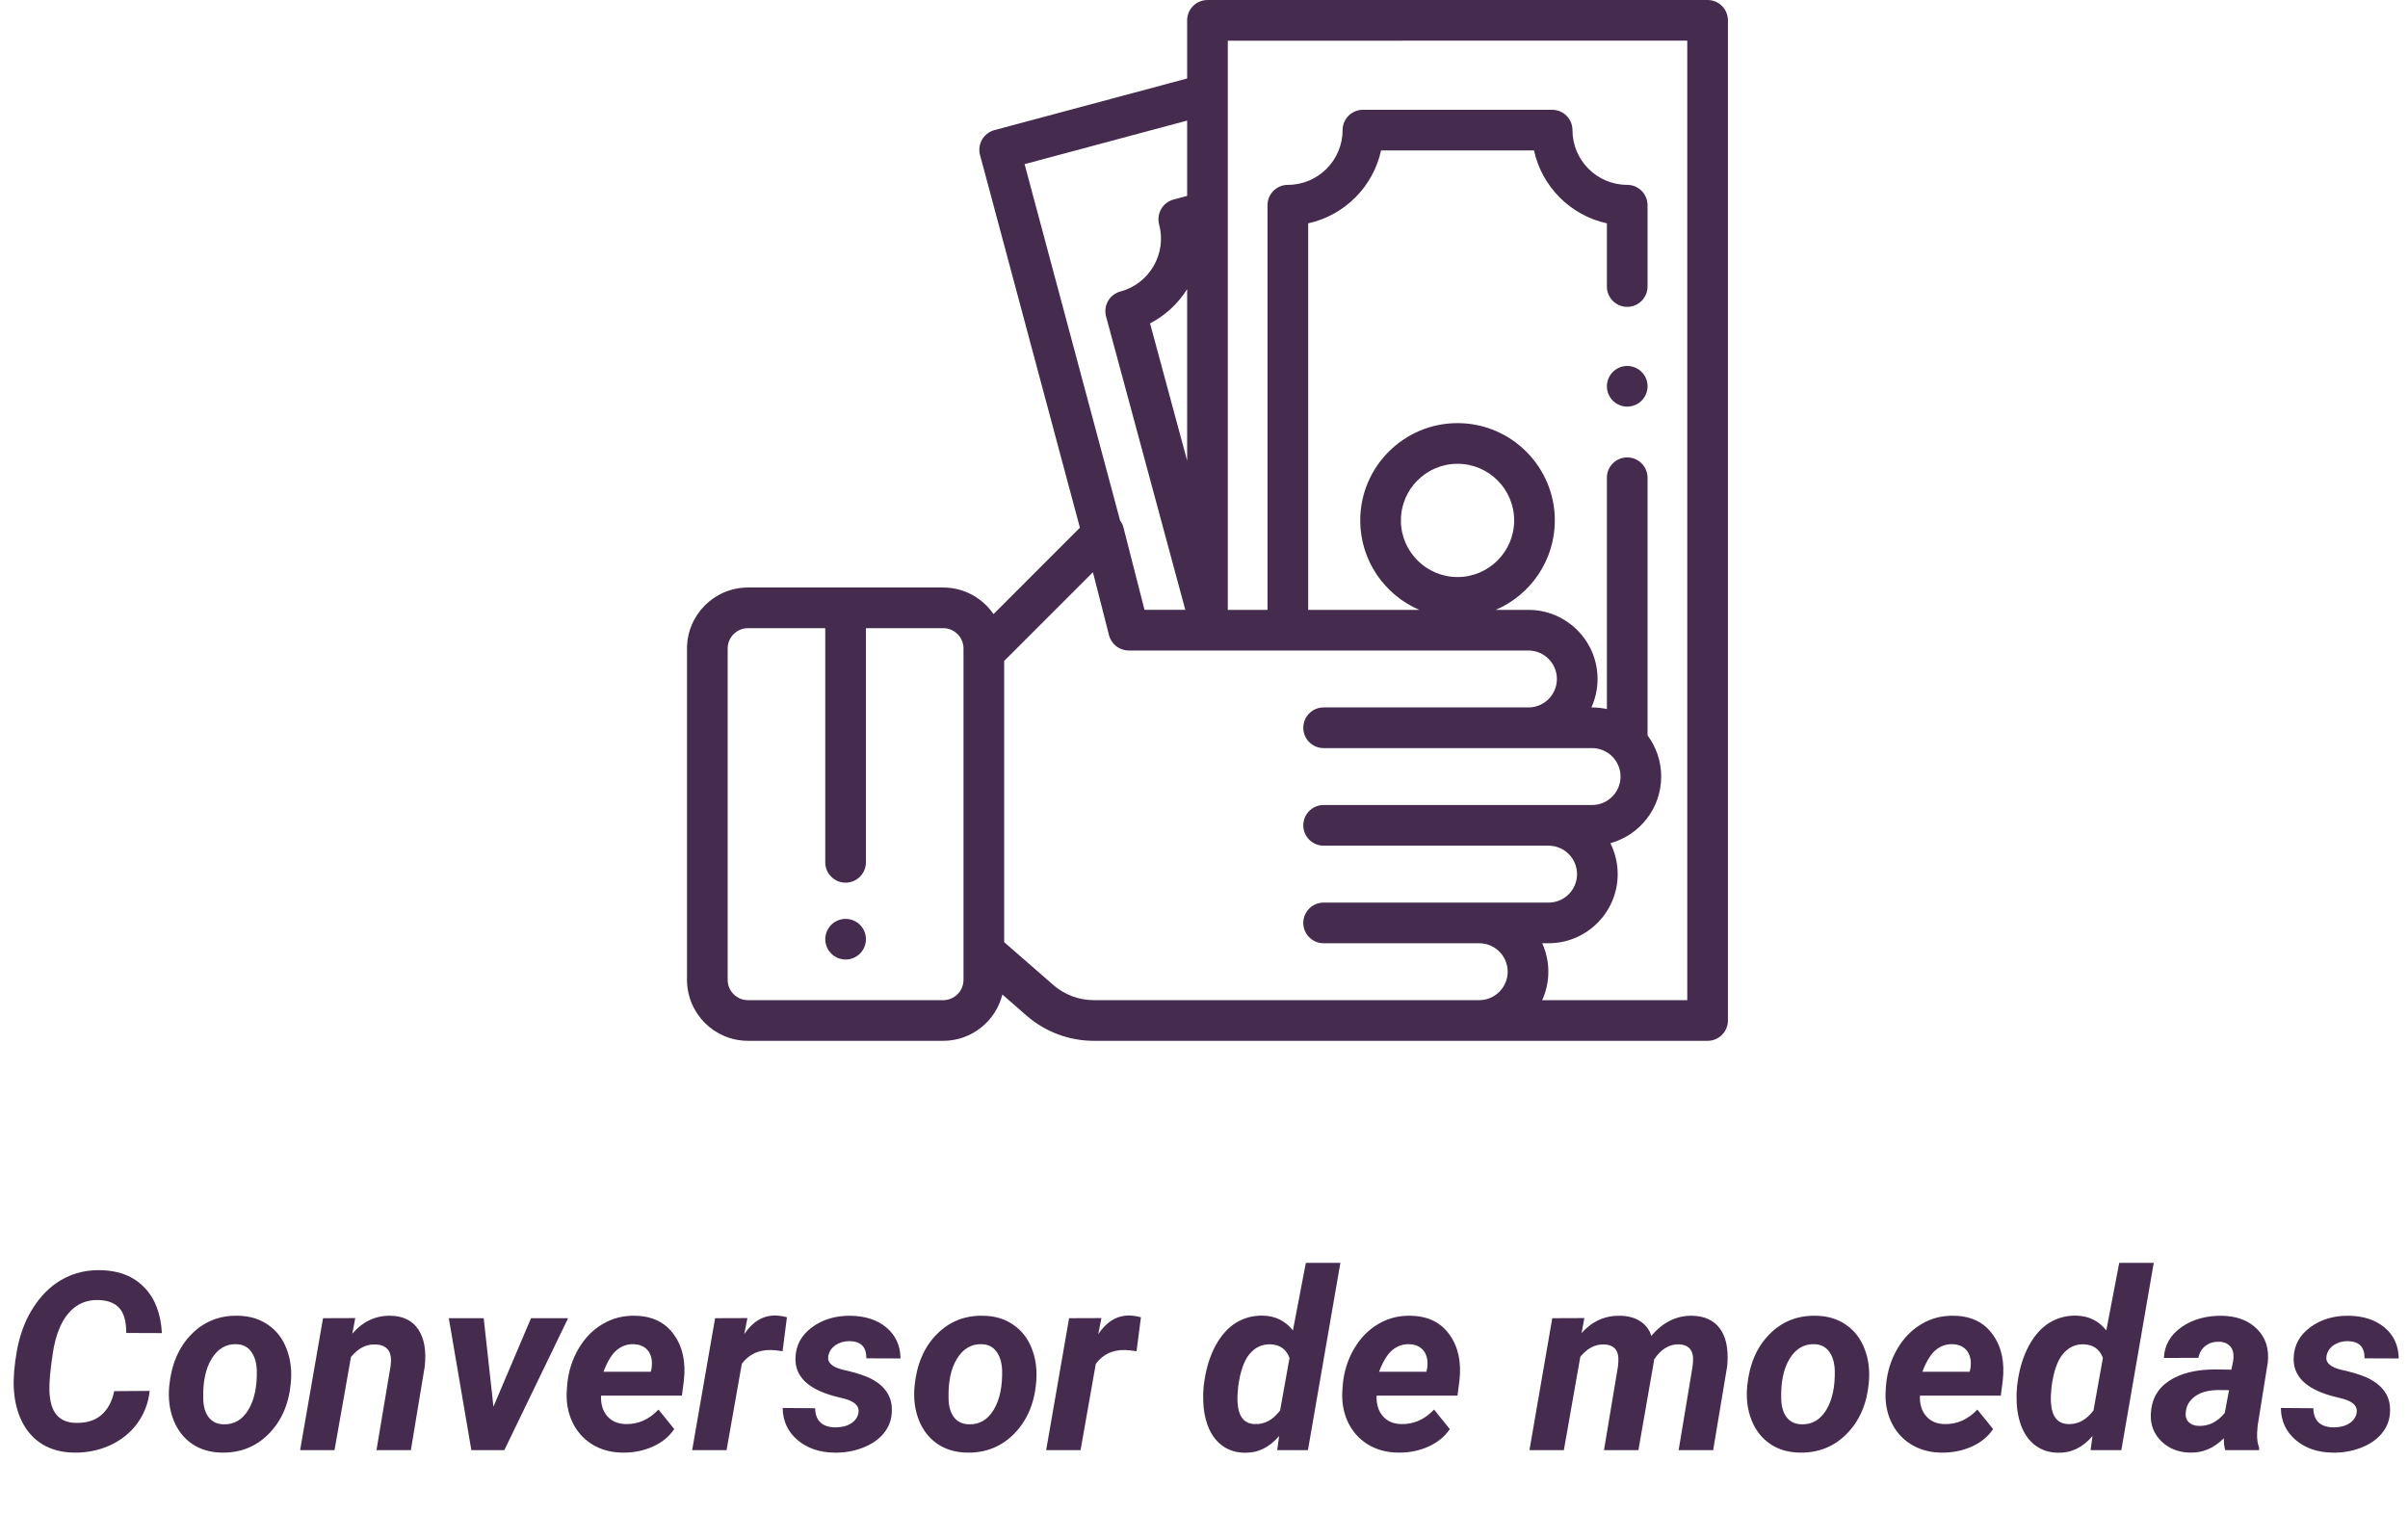
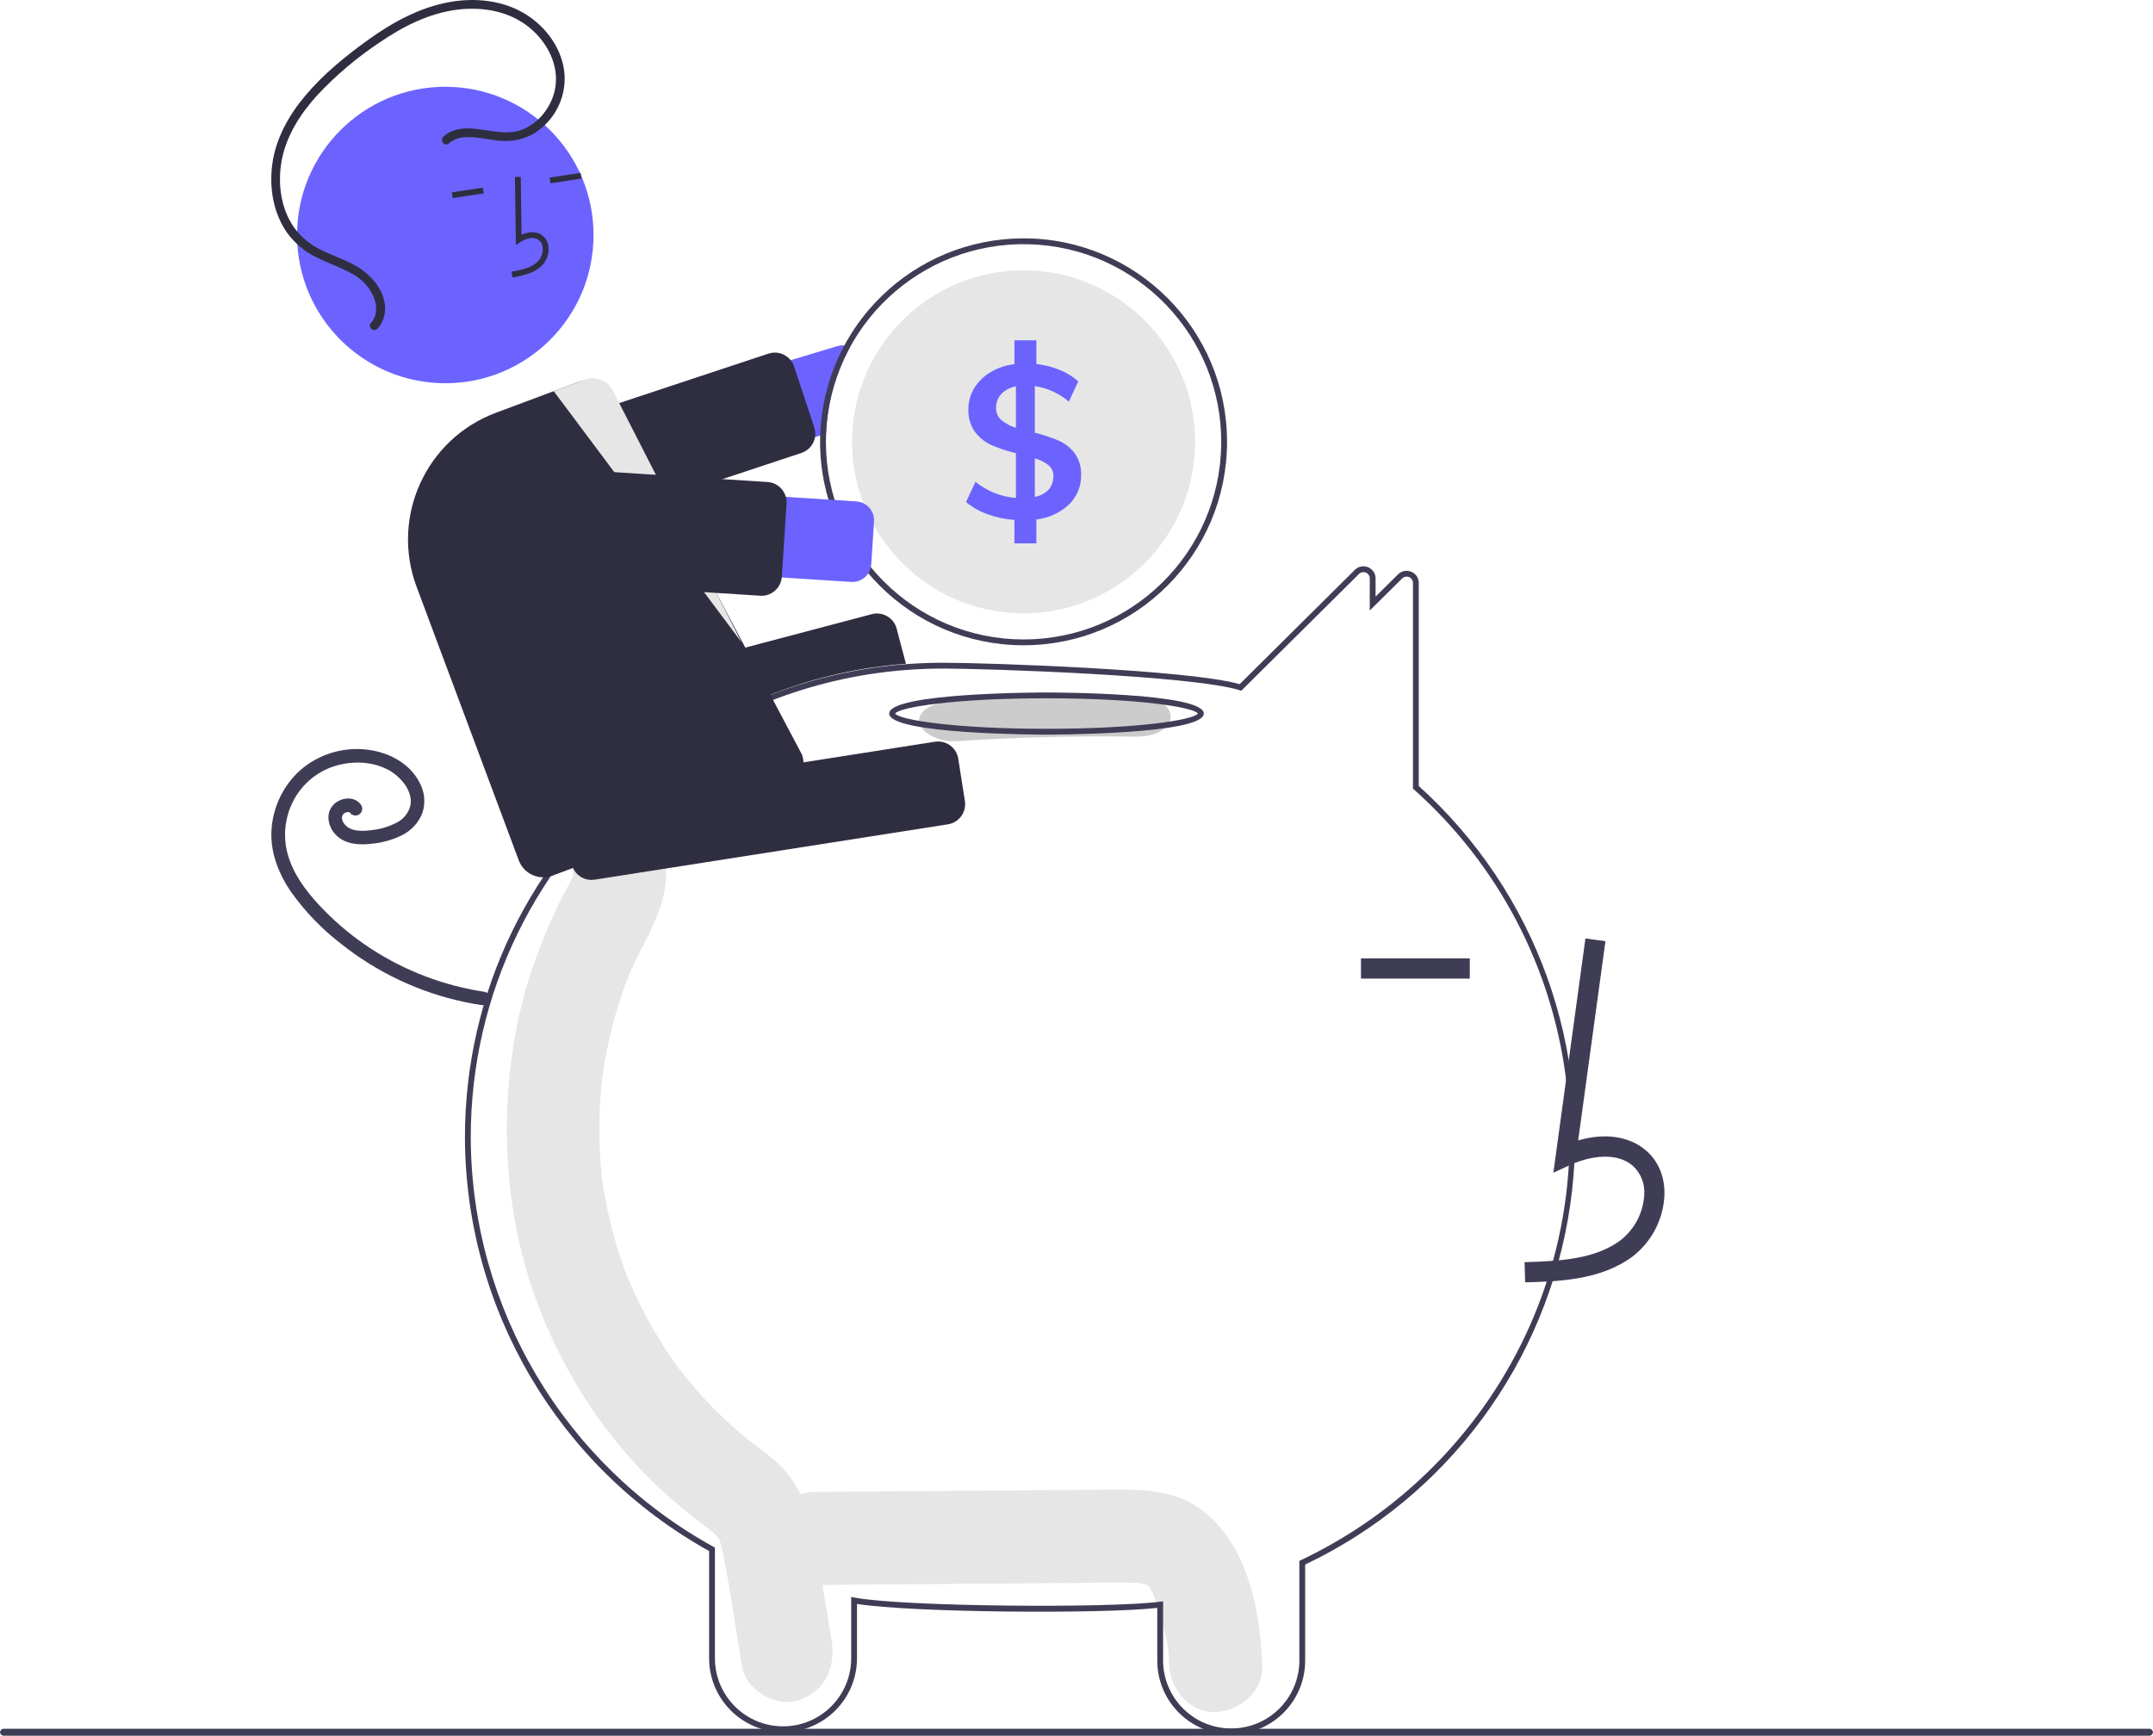
- <svg xmlns="http://www.w3.org/2000/svg" width="347" height="218" viewBox="0 0 347 218" fill="none">
-   <path d="M21.572 200.457C21.373 202.227 20.77 203.797 19.762 205.168C18.754 206.527 17.441 207.576 15.824 208.314C14.207 209.041 12.461 209.387 10.586 209.352C8.898 209.316 7.428 208.93 6.174 208.191C4.92 207.441 3.93 206.363 3.203 204.957C2.488 203.539 2.084 201.91 1.99 200.07C1.908 198.629 2.055 196.836 2.43 194.691C2.816 192.547 3.496 190.643 4.469 188.979C5.453 187.314 6.619 185.996 7.967 185.023C9.865 183.664 12.033 183.008 14.471 183.055C17.119 183.102 19.217 183.922 20.764 185.516C22.322 187.098 23.178 189.301 23.33 192.125L18.197 192.107C18.197 190.49 17.875 189.307 17.23 188.557C16.586 187.807 15.584 187.408 14.225 187.361C12.467 187.303 11.02 187.93 9.883 189.242C8.758 190.555 8.002 192.471 7.615 194.99C7.24 197.439 7.076 199.273 7.123 200.492C7.182 202.039 7.527 203.182 8.16 203.92C8.793 204.646 9.678 205.027 10.815 205.062C12.385 205.121 13.639 204.752 14.576 203.955C15.525 203.146 16.152 201.992 16.457 200.492L21.572 200.457ZM34.299 189.629C35.975 189.652 37.416 190.086 38.623 190.93C39.842 191.762 40.732 192.916 41.295 194.393C41.869 195.857 42.074 197.486 41.91 199.279C41.641 202.303 40.586 204.752 38.746 206.627C36.918 208.49 34.656 209.398 31.961 209.352C30.309 209.328 28.879 208.906 27.672 208.086C26.465 207.254 25.574 206.105 25 204.641C24.426 203.176 24.221 201.559 24.385 199.789C24.689 196.648 25.756 194.152 27.584 192.301C29.412 190.449 31.65 189.559 34.299 189.629ZM29.289 201.6C29.312 202.725 29.576 203.615 30.08 204.271C30.584 204.916 31.293 205.25 32.207 205.273C33.73 205.32 34.926 204.623 35.793 203.182C36.66 201.729 37.065 199.824 37.006 197.469C36.959 196.344 36.684 195.447 36.18 194.779C35.688 194.1 34.978 193.748 34.053 193.725C32.576 193.678 31.393 194.375 30.502 195.816C29.623 197.246 29.219 199.174 29.289 201.6ZM51.191 189.963L50.77 192.213C52.293 190.443 54.139 189.582 56.307 189.629C58.1 189.664 59.424 190.32 60.279 191.598C61.135 192.875 61.445 194.645 61.211 196.906L59.207 209H54.25L56.289 196.854C56.348 196.396 56.359 195.98 56.324 195.605C56.172 194.41 55.422 193.795 54.074 193.76C52.773 193.713 51.607 194.316 50.576 195.57L48.203 209H43.246L46.551 189.98L51.191 189.963ZM71.107 202.725L76.522 189.98H81.865L72.672 209H67.926L64.674 189.98H69.701L71.107 202.725ZM89.723 209.352C88.059 209.34 86.582 208.936 85.293 208.139C84.016 207.33 83.061 206.229 82.428 204.834C81.795 203.428 81.549 201.881 81.689 200.193L81.742 199.49C81.918 197.639 82.457 195.939 83.359 194.393C84.262 192.846 85.422 191.656 86.84 190.824C88.258 189.98 89.828 189.582 91.551 189.629C94 189.676 95.852 190.578 97.106 192.336C98.371 194.082 98.852 196.297 98.547 198.98L98.266 201.143H86.611C86.564 202.373 86.863 203.357 87.508 204.096C88.152 204.834 89.031 205.215 90.144 205.238C91.949 205.285 93.531 204.588 94.891 203.146L97.158 205.959C96.443 207.037 95.412 207.881 94.064 208.49C92.717 209.088 91.269 209.375 89.723 209.352ZM91.305 193.725C90.391 193.701 89.576 193.988 88.861 194.586C88.158 195.184 87.525 196.221 86.963 197.697H93.783L93.889 197.24C93.959 196.771 93.965 196.326 93.906 195.904C93.789 195.225 93.502 194.697 93.045 194.322C92.588 193.936 92.008 193.736 91.305 193.725ZM112.768 194.744C112.088 194.627 111.531 194.568 111.098 194.568C109.328 194.521 107.928 195.184 106.896 196.555L104.699 209H99.742L103.047 189.98L107.705 189.963L107.248 192.283C108.443 190.49 109.92 189.594 111.678 189.594C112.17 189.594 112.744 189.676 113.4 189.84L112.768 194.744ZM123.701 203.639C123.889 202.701 123.238 202.021 121.75 201.6L120.15 201.195C116.365 200.152 114.525 198.312 114.631 195.676C114.689 193.883 115.48 192.424 117.004 191.299C118.539 190.162 120.385 189.605 122.541 189.629C124.686 189.652 126.42 190.221 127.744 191.334C129.068 192.447 129.742 193.93 129.766 195.781L124.844 195.764C124.867 194.135 124.059 193.309 122.418 193.285C121.645 193.285 120.971 193.479 120.396 193.865C119.834 194.252 119.488 194.773 119.359 195.43C119.184 196.367 119.893 197.029 121.486 197.416L122.189 197.574C123.807 197.961 125.043 198.406 125.898 198.91C126.754 199.402 127.41 200.018 127.867 200.756C128.336 201.494 128.553 202.379 128.518 203.41C128.482 204.617 128.09 205.672 127.34 206.574C126.602 207.477 125.582 208.174 124.281 208.666C122.992 209.158 121.633 209.387 120.203 209.352C118.094 209.328 116.336 208.725 114.93 207.541C113.523 206.346 112.809 204.805 112.785 202.918L117.461 202.953C117.508 204.77 118.48 205.689 120.379 205.713C121.293 205.713 122.043 205.525 122.629 205.15C123.227 204.775 123.584 204.271 123.701 203.639ZM141.701 189.629C143.377 189.652 144.818 190.086 146.025 190.93C147.244 191.762 148.135 192.916 148.697 194.393C149.271 195.857 149.477 197.486 149.312 199.279C149.043 202.303 147.988 204.752 146.148 206.627C144.32 208.49 142.059 209.398 139.363 209.352C137.711 209.328 136.281 208.906 135.074 208.086C133.867 207.254 132.977 206.105 132.402 204.641C131.828 203.176 131.623 201.559 131.787 199.789C132.092 196.648 133.158 194.152 134.986 192.301C136.814 190.449 139.053 189.559 141.701 189.629ZM136.691 201.6C136.715 202.725 136.979 203.615 137.482 204.271C137.986 204.916 138.695 205.25 139.609 205.273C141.133 205.32 142.328 204.623 143.195 203.182C144.062 201.729 144.467 199.824 144.408 197.469C144.361 196.344 144.086 195.447 143.582 194.779C143.09 194.1 142.381 193.748 141.455 193.725C139.979 193.678 138.795 194.375 137.904 195.816C137.025 197.246 136.621 199.174 136.691 201.6ZM163.779 194.744C163.1 194.627 162.543 194.568 162.109 194.568C160.34 194.521 158.939 195.184 157.908 196.555L155.711 209H150.754L154.059 189.98L158.717 189.963L158.26 192.283C159.455 190.49 160.932 189.594 162.689 189.594C163.182 189.594 163.756 189.676 164.412 189.84L163.779 194.744ZM182.025 189.611C183.795 189.658 185.225 190.367 186.314 191.738L188.178 182H193.152L188.477 209H184.047L184.328 206.961C182.91 208.613 181.258 209.416 179.371 209.369C178.188 209.357 177.15 209.047 176.26 208.438C175.369 207.828 174.678 206.955 174.186 205.818C173.705 204.67 173.441 203.393 173.395 201.986C173.359 201.248 173.377 200.533 173.447 199.842L173.553 199.051C173.834 197.105 174.373 195.395 175.17 193.918C175.979 192.441 176.963 191.346 178.123 190.631C179.295 189.916 180.596 189.576 182.025 189.611ZM178.422 199.842C178.328 200.732 178.299 201.482 178.334 202.092C178.451 204.154 179.283 205.203 180.83 205.238C182.225 205.297 183.438 204.641 184.469 203.27L185.822 195.711C185.365 194.457 184.451 193.801 183.08 193.742C181.873 193.707 180.865 194.176 180.057 195.148C179.26 196.109 178.715 197.674 178.422 199.842ZM201.484 209.352C199.82 209.34 198.344 208.936 197.055 208.139C195.777 207.33 194.822 206.229 194.189 204.834C193.557 203.428 193.311 201.881 193.451 200.193L193.504 199.49C193.68 197.639 194.219 195.939 195.121 194.393C196.023 192.846 197.184 191.656 198.602 190.824C200.02 189.98 201.59 189.582 203.312 189.629C205.762 189.676 207.613 190.578 208.867 192.336C210.133 194.082 210.613 196.297 210.309 198.98L210.027 201.143H198.373C198.326 202.373 198.625 203.357 199.27 204.096C199.914 204.834 200.793 205.215 201.906 205.238C203.711 205.285 205.293 204.588 206.652 203.146L208.92 205.959C208.205 207.037 207.174 207.881 205.826 208.49C204.479 209.088 203.031 209.375 201.484 209.352ZM203.066 193.725C202.152 193.701 201.338 193.988 200.623 194.586C199.92 195.184 199.287 196.221 198.725 197.697H205.545L205.65 197.24C205.721 196.771 205.727 196.326 205.668 195.904C205.551 195.225 205.264 194.697 204.807 194.322C204.35 193.936 203.77 193.736 203.066 193.725ZM228.309 189.963L227.904 192.125C229.439 190.414 231.297 189.582 233.477 189.629C234.648 189.652 235.621 189.922 236.395 190.438C237.168 190.953 237.689 191.65 237.959 192.529C239.635 190.549 241.604 189.582 243.865 189.629C245.611 189.664 246.924 190.262 247.803 191.422C248.693 192.582 249.068 194.258 248.928 196.449L248.893 196.889L246.871 209H241.896L243.918 196.854C243.965 196.42 243.982 196.016 243.971 195.641C243.889 194.41 243.186 193.777 241.861 193.742C240.502 193.742 239.336 194.469 238.363 195.922L238.311 196.326L236.096 209H231.139L233.16 196.889C233.207 196.455 233.225 196.051 233.213 195.676C233.131 194.434 232.434 193.795 231.121 193.76C229.867 193.725 228.736 194.316 227.729 195.535L225.355 209H220.398L223.686 189.98L228.309 189.963ZM261.689 189.629C263.365 189.652 264.807 190.086 266.014 190.93C267.232 191.762 268.123 192.916 268.686 194.393C269.26 195.857 269.465 197.486 269.301 199.279C269.031 202.303 267.977 204.752 266.137 206.627C264.309 208.49 262.047 209.398 259.352 209.352C257.699 209.328 256.27 208.906 255.062 208.086C253.855 207.254 252.965 206.105 252.391 204.641C251.816 203.176 251.611 201.559 251.775 199.789C252.08 196.648 253.146 194.152 254.975 192.301C256.803 190.449 259.041 189.559 261.689 189.629ZM256.68 201.6C256.703 202.725 256.967 203.615 257.471 204.271C257.975 204.916 258.684 205.25 259.598 205.273C261.121 205.32 262.316 204.623 263.184 203.182C264.051 201.729 264.455 199.824 264.396 197.469C264.35 196.344 264.074 195.447 263.57 194.779C263.078 194.1 262.369 193.748 261.443 193.725C259.967 193.678 258.783 194.375 257.893 195.816C257.014 197.246 256.609 199.174 256.68 201.6ZM279.777 209.352C278.113 209.34 276.637 208.936 275.348 208.139C274.07 207.33 273.115 206.229 272.482 204.834C271.85 203.428 271.604 201.881 271.744 200.193L271.797 199.49C271.973 197.639 272.512 195.939 273.414 194.393C274.316 192.846 275.477 191.656 276.895 190.824C278.312 189.98 279.883 189.582 281.605 189.629C284.055 189.676 285.906 190.578 287.16 192.336C288.426 194.082 288.906 196.297 288.602 198.98L288.32 201.143H276.666C276.619 202.373 276.918 203.357 277.562 204.096C278.207 204.834 279.086 205.215 280.199 205.238C282.004 205.285 283.586 204.588 284.945 203.146L287.213 205.959C286.498 207.037 285.467 207.881 284.119 208.49C282.771 209.088 281.324 209.375 279.777 209.352ZM281.359 193.725C280.445 193.701 279.631 193.988 278.916 194.586C278.213 195.184 277.58 196.221 277.018 197.697H283.838L283.943 197.24C284.014 196.771 284.02 196.326 283.961 195.904C283.844 195.225 283.557 194.697 283.1 194.322C282.643 193.936 282.062 193.736 281.359 193.725ZM299.236 189.611C301.006 189.658 302.436 190.367 303.525 191.738L305.389 182H310.363L305.688 209H301.258L301.539 206.961C300.121 208.613 298.469 209.416 296.582 209.369C295.398 209.357 294.361 209.047 293.471 208.438C292.58 207.828 291.889 206.955 291.396 205.818C290.916 204.67 290.652 203.393 290.605 201.986C290.57 201.248 290.588 200.533 290.658 199.842L290.764 199.051C291.045 197.105 291.584 195.395 292.381 193.918C293.189 192.441 294.174 191.346 295.334 190.631C296.506 189.916 297.807 189.576 299.236 189.611ZM295.633 199.842C295.539 200.732 295.51 201.482 295.545 202.092C295.662 204.154 296.494 205.203 298.041 205.238C299.436 205.297 300.648 204.641 301.68 203.27L303.033 195.711C302.576 194.457 301.662 193.801 300.291 193.742C299.084 193.707 298.076 194.176 297.268 195.148C296.471 196.109 295.926 197.674 295.633 199.842ZM320.664 209C320.512 208.52 320.447 207.945 320.471 207.277C319.041 208.707 317.424 209.398 315.619 209.352C313.955 209.328 312.572 208.789 311.471 207.734C310.381 206.668 309.871 205.355 309.941 203.797C310.023 201.723 310.891 200.135 312.543 199.033C314.207 197.92 316.434 197.363 319.223 197.363L321.543 197.398L321.789 196.256C321.859 195.869 321.877 195.5 321.842 195.148C321.783 194.598 321.572 194.17 321.209 193.865C320.857 193.549 320.389 193.385 319.803 193.373C319.029 193.35 318.373 193.543 317.834 193.953C317.295 194.352 316.949 194.932 316.797 195.693L311.822 195.711C311.904 193.895 312.736 192.424 314.318 191.299C315.912 190.162 317.875 189.605 320.207 189.629C322.363 189.676 324.051 190.32 325.27 191.562C326.488 192.793 326.998 194.381 326.799 196.326L325.34 205.432L325.252 206.557C325.229 207.389 325.328 208.092 325.551 208.666L325.533 209H320.664ZM316.85 205.502C318.279 205.549 319.527 204.928 320.594 203.639L321.209 200.352L319.486 200.334C317.658 200.381 316.34 200.938 315.531 202.004C315.238 202.391 315.057 202.865 314.986 203.428C314.893 204.061 315.021 204.564 315.373 204.939C315.736 205.303 316.229 205.49 316.85 205.502ZM339.596 203.639C339.783 202.701 339.133 202.021 337.645 201.6L336.045 201.195C332.26 200.152 330.42 198.312 330.525 195.676C330.584 193.883 331.375 192.424 332.898 191.299C334.434 190.162 336.279 189.605 338.436 189.629C340.58 189.652 342.314 190.221 343.639 191.334C344.963 192.447 345.637 193.93 345.66 195.781L340.738 195.764C340.762 194.135 339.953 193.309 338.312 193.285C337.539 193.285 336.865 193.479 336.291 193.865C335.729 194.252 335.383 194.773 335.254 195.43C335.078 196.367 335.787 197.029 337.381 197.416L338.084 197.574C339.701 197.961 340.938 198.406 341.793 198.91C342.648 199.402 343.305 200.018 343.762 200.756C344.23 201.494 344.447 202.379 344.412 203.41C344.377 204.617 343.984 205.672 343.234 206.574C342.496 207.477 341.477 208.174 340.176 208.666C338.887 209.158 337.527 209.387 336.098 209.352C333.988 209.328 332.23 208.725 330.824 207.541C329.418 206.346 328.703 204.805 328.68 202.918L333.355 202.953C333.402 204.77 334.375 205.689 336.273 205.713C337.188 205.713 337.938 205.525 338.523 205.15C339.121 204.775 339.479 204.271 339.596 203.639Z" fill="#452B4E" />
-   <path d="M123.927 133.288C123.382 132.743 122.626 132.43 121.856 132.43C121.085 132.43 120.329 132.743 119.784 133.288C119.239 133.833 118.926 134.589 118.926 135.359C118.926 136.13 119.239 136.886 119.784 137.43C120.329 137.975 121.085 138.289 121.856 138.289C122.626 138.289 123.382 137.976 123.927 137.43C124.472 136.886 124.785 136.13 124.785 135.359C124.785 134.589 124.472 133.833 123.927 133.288Z" fill="#452B4E" />
-   <path d="M236.56 53.601C236.015 53.055 235.262 52.742 234.488 52.742C233.718 52.742 232.962 53.055 232.417 53.601C231.872 54.145 231.559 54.901 231.559 55.672C231.559 56.443 231.872 57.198 232.417 57.743C232.962 58.288 233.718 58.602 234.488 58.602C235.262 58.602 236.015 58.288 236.56 57.743C237.107 57.198 237.421 56.443 237.421 55.672C237.421 54.901 237.107 54.145 236.56 53.601Z" fill="#452B4E" />
-   <path d="M248.142 0.858C247.592 0.309 246.847 0 246.07 0L173.999 0.004C172.381 0.004 171.07 1.316 171.07 2.934V11.312L143.299 18.753C141.736 19.172 140.808 20.779 141.227 22.341L155.62 76.056L143.169 88.507C141.584 86.193 138.924 84.672 135.914 84.672H107.789C102.943 84.672 99 88.615 99 93.461V141.215C99 146.061 102.943 150.004 107.789 150.004H135.914C140.031 150.004 143.495 147.157 144.444 143.33L147.928 146.368C150.617 148.713 154.062 150.004 157.63 150.004H246.07C247.688 150.004 249 148.692 249 147.074V2.93C248.999 2.153 248.691 1.407 248.142 0.858ZM138.843 141.215C138.843 142.83 137.529 144.145 135.914 144.145H107.789C106.173 144.145 104.859 142.83 104.859 141.215V93.461C104.859 91.845 106.173 90.531 107.789 90.531H118.922V124.281C118.922 125.898 120.233 127.21 121.851 127.21C123.469 127.21 124.781 125.898 124.781 124.281V90.531H135.914C137.529 90.531 138.844 91.845 138.844 93.461V141.215H138.843ZM147.645 23.655L171.07 17.378V28.234L169.106 28.76C168.355 28.962 167.716 29.452 167.327 30.125C166.939 30.798 166.833 31.598 167.035 32.348C168.161 36.55 165.658 40.884 161.457 42.01C160.705 42.211 160.064 42.703 159.676 43.377C159.288 44.052 159.183 44.853 159.386 45.604L170.806 87.891H164.926L161.896 76.036C161.8 75.659 161.631 75.311 161.405 75.009L147.645 23.655ZM171.07 41.67V66.391L165.726 46.605C167.958 45.453 169.785 43.728 171.07 41.67ZM213.16 144.144H157.63C155.478 144.144 153.4 143.366 151.778 141.951L144.703 135.781V95.26L157.494 82.47L159.813 91.546C160.145 92.843 161.313 93.75 162.652 93.75L220.252 93.754C222.514 93.754 224.354 95.593 224.354 97.855C224.354 100.117 222.514 101.957 220.252 101.957H190.738C189.12 101.957 187.808 103.269 187.808 104.887C187.808 106.504 189.12 107.816 190.738 107.816H229.422C231.684 107.816 233.524 109.656 233.524 111.918C233.524 114.18 231.684 116.02 229.422 116.02H190.738C189.12 116.02 187.808 117.332 187.808 118.95C187.808 120.567 189.12 121.879 190.738 121.879H223.153C225.415 121.879 227.255 123.719 227.255 125.981C227.255 128.243 225.415 130.083 223.153 130.083H190.738C189.12 130.083 187.808 131.395 187.808 133.012C187.808 134.63 189.12 135.942 190.738 135.942H213.16C215.422 135.942 217.262 137.782 217.262 140.044C217.261 142.304 215.421 144.144 213.16 144.144ZM243.14 144.144H243.14H222.234C222.802 142.892 223.121 141.505 223.121 140.043C223.121 138.581 222.802 137.193 222.234 135.941H223.153C228.646 135.941 233.114 131.472 233.114 125.98C233.114 124.378 232.732 122.864 232.057 121.522C236.275 120.363 239.383 116.498 239.383 111.917C239.383 109.696 238.651 107.642 237.417 105.983V68.852C237.417 67.234 236.105 65.922 234.487 65.922C232.869 65.922 231.557 67.234 231.557 68.852V102.19C230.869 102.039 230.155 101.957 229.422 101.957H229.325C229.894 100.705 230.213 99.317 230.213 97.855C230.213 92.362 225.744 87.894 220.252 87.894H215.542C220.543 85.75 224.055 80.779 224.055 75.002C224.055 67.271 217.766 60.981 210.034 60.981C202.303 60.981 196.013 67.271 196.013 75.002C196.013 80.779 199.526 85.75 204.526 87.894H188.511V32.187C193.745 31.047 197.875 26.917 199.015 21.683H221.053C222.193 26.917 226.323 31.047 231.557 32.187V41.296C231.557 42.914 232.869 44.226 234.487 44.226C236.104 44.226 237.416 42.914 237.416 41.296V29.572C237.416 27.954 236.104 26.642 234.487 26.642C230.137 26.642 226.598 23.103 226.598 18.753C226.598 17.136 225.287 15.824 223.669 15.824H196.4C194.782 15.824 193.47 17.136 193.47 18.753C193.47 23.103 189.931 26.642 185.582 26.642C183.964 26.642 182.652 27.954 182.652 29.572V87.894H176.93V5.863L243.14 5.86V144.144ZM210.035 83.164C205.534 83.164 201.873 79.502 201.873 75.002C201.873 70.502 205.535 66.841 210.035 66.841C214.535 66.841 218.196 70.502 218.196 75.002C218.196 79.502 214.535 83.164 210.035 83.164Z" fill="#452B4E" />
+ <svg xmlns="http://www.w3.org/2000/svg" id="b5c524f0-66c4-4225-a3aa-c25cef687e0c" data-name="Layer 1" width="740.675" height="597.175" viewBox="0 0 740.675 597.175">
+   <path d="M651.612,679.719c-5.122-7.172-12.055-12.419-20.771-14.383-7.601-1.713-15.416-1.421-23.142-1.361l-97.692.753c-8.367.065-16.389,7.313-16,16,.386,8.614,7.032,16.069,16,16q42.926-.331,85.851-.662c6.747-.052,13.497-.174,20.244-.152,1.515.005,3.024.085,4.538.102.367.004.631.001.818-.007.047.014.086.027.147.044.79.217,1.6.366,2.394.572-.278.008.515.503.914.671.055.108.171.299.366.595.272.51,1.077,2.059,1.11,2.01a71.762,71.762,0,0,1,2.987,9.393c1.859,7.047,2.268,8.52,2.536,15.132.338,8.352,7.117,16.398,16,16,8.379-.375,16.363-7.042,16-16C663.3,709.333,660.651,692.377,651.612,679.719Z" transform="translate(-229.6623 -151.4124)" fill="#e6e6e6" />
+   <path d="M515.749,715.825c-1.835-11.12-3.635-22.246-5.505-33.36-1.898-11.274-5.774-21.598-14.548-28.997-2.344-1.977-4.775-3.823-7.216-5.663-.858-.647-1.715-1.295-2.563-1.956-.051-.04-.083-.064-.127-.099-.093-.08-.205-.176-.355-.303-3.657-3.095-7.19-6.327-10.556-9.763q-4.483-4.577-8.575-9.545-1.022-1.241-2.019-2.504c-.114-.145-.729-.94-1.135-1.459-.377-.519-1.066-1.457-1.182-1.621q-1.164-1.646-2.286-3.322a156.126,156.126,0,0,1-13.187-24.115q-.547-1.251-1.068-2.517c-.093-.258-.214-.588-.374-1.029-.741-2.038-1.481-4.074-2.159-6.137q-2.16-6.571-3.714-13.336-.768-3.34-1.383-6.715-.317-1.735-.593-3.478c-.03-.193-.21-1.446-.316-2.154-.078-.712-.224-1.972-.243-2.166q-.176-1.756-.312-3.516-.307-3.96-.415-7.933-.185-7.061.253-14.122c.166-2.645.402-5.282.693-7.915.018-.162.031-.29.044-.406.018-.118.038-.251.062-.417.215-1.455.442-2.908.695-4.356a159.294,159.294,0,0,1,3.739-16.313q1.088-3.809,2.363-7.555.568-1.663,1.173-3.314c-.026.071,1.182-3.016,1.198-3.119,4.795-11.329,12.638-21.657,12.648-34.526.007-8.713-7.364-17.06-16-16.657a16.625,16.625,0,0,0-16,16.657c0,.196-.001.363-.001.525-.081.271-.148.498-.208.698-.935,2.032-2.081,3.963-3.107,5.944-2.811,5.423-5.209,11.025-7.488,16.708a159.825,159.825,0,0,0-8.529,28.628,182.098,182.098,0,0,0-.968,65.04c6.204,37.813,26.662,74.009,55.103,98.339,2.468,2.111,4.997,4.152,7.549,6.151,1.056.827,2.121,1.639,3.191,2.446.506.381,2.602,2.034,1.68,1.233,1.982,1.692,2.817,2.543,3.326,3.789.074.288.174.678.311,1.211.359,1.405.7,2.808.983,4.233,2.476,12.451,4.196,25.112,6.264,37.644,1.421,8.611,12.022,14.215,19.682,11.634C513.49,733.312,517.272,725.051,515.749,715.825Z" transform="translate(-229.6623 -151.4124)" fill="#e6e6e6" />
+   <path d="M653.23,748.12a25.374,25.374,0,0,1-25.44-25.25V704.619c-19.109,2.139-84.543,1.644-103.3-1.37v18.892a25.441,25.441,0,0,1-50.88,0v-37.092a163.307,163.307,0,0,1-84-142.388c0-49.83,22.583-96.314,61.959-127.534a164.075,164.075,0,0,1,89.323-35.173c4.427-.347,8.881-.523,13.239-.523,15.352,0,84.619,2.372,101.998,7.372L695.756,347.48a4.16,4.16,0,0,1,4.55-.907,4.1,4.1,0,0,1,2.584,3.847v6.252l7.716-7.642a4.151,4.151,0,0,1,4.546-.908,4.102,4.102,0,0,1,2.587,3.848v69.865a162.759,162.759,0,0,1-39.07,267.866v33.169A25.374,25.374,0,0,1,653.23,748.12ZM629.79,702.351v20.52a23.441,23.441,0,0,0,46.88,0V688.438l.571-.271a162.456,162.456,0,0,0,66.531-58.182,160.325,160.325,0,0,0-27.699-206.96l-.332-.298V351.97a2.103,2.103,0,0,0-1.342-1.996,2.149,2.149,0,0,0-2.381.473l-11.127,11.021V350.42a2.103,2.103,0,0,0-1.342-1.996,2.154,2.154,0,0,0-2.385.477l-40.476,40.164-.575-.18c-16.156-5.057-86.513-7.454-101.982-7.454-4.306,0-8.707.174-13.082.517a162.075,162.075,0,0,0-88.237,34.746c-38.895,30.838-61.202,76.751-61.202,125.967A161.315,161.315,0,0,0,475.094,683.585l.516.286v38.27a23.441,23.441,0,0,0,46.88,0V700.854l1.185.223c16.856,3.171,87.832,3.671,104.985,1.421Z" transform="translate(-229.6623 -151.4124)" fill="#3f3d56" />
+   <path d="M517.66,270.53,406.92,303.81a13.882,13.882,0,0,0,7.99,26.59l96.91-29.13,2.03-.61a67.517,67.517,0,0,1,8.29-29.86,6.165,6.165,0,0,0-2-.52A6.367,6.367,0,0,0,517.66,270.53Z" transform="translate(-229.6623 -151.4124)" fill="#6c63ff" />
+   <path d="M412.995,337.495a7.013,7.013,0,0,1-6.638-4.801l-6.925-20.896a6.999,6.999,0,0,1,4.443-8.847l90.131-29.87a7,7,0,0,1,8.847,4.442l6.925,20.896a6.976,6.976,0,0,1-4.193,8.759q-.125.047-.252.088l-90.129,29.869A7.003,7.003,0,0,1,412.995,337.495Z" transform="translate(-229.6623 -151.4124)" fill="#2f2e41" />
+   <path d="M581.79,233.42a70.031,70.031,0,0,0-69.97,67.85c-.02.71-.03,1.43-.03,2.15a70,70,0,1,0,70-70Zm0,138a68.071,68.071,0,0,1-68-68q0-1.395.06-2.76A67.998,67.998,0,1,1,581.79,371.42Z" transform="translate(-229.6623 -151.4124)" fill="#3f3d56" />
+   <path d="M640.79,303.42a59,59,0,0,1-118,0c0-1.87.09-3.71.26-5.53A59,59,0,0,1,640.79,303.42Z" transform="translate(-229.6623 -151.4124)" fill="#e6e6e6" />
+   <path d="M599.36,307.34a14.048,14.048,0,0,0-5.47-4.33,53.139,53.139,0,0,0-8.22-2.7V284.25a23.396,23.396,0,0,1,11.69,5.33l3.26-6.95a21.561,21.561,0,0,0-6.36-3.93,31.259,31.259,0,0,0-8.07-2.07v-8.14h-7.55v8.22a20.672,20.672,0,0,0-8.25,2.77,16.399,16.399,0,0,0-5.59,5.48,13.771,13.771,0,0,0-1.99,7.29,12.463,12.463,0,0,0,2.29,7.8,14.51,14.51,0,0,0,5.7,4.52,52.692,52.692,0,0,0,8.36,2.77v15.39A24.988,24.988,0,0,1,565.25,317.18l-3.26,6.96a24.58,24.58,0,0,0,7.44,4.22,34.161,34.161,0,0,0,9.21,1.92v8.07h7.55v-8.22a19.538,19.538,0,0,0,11.21-5.14,13.59,13.59,0,0,0,4.18-10.1A12.055,12.055,0,0,0,599.36,307.34Zm-20.2-8.73a14.499,14.499,0,0,1-5.03-2.7,5.32,5.32,0,0,1-1.78-4.18,6.726,6.726,0,0,1,1.82-4.81,9.202,9.202,0,0,1,4.99-2.59Zm11.25,21.28a8.557,8.557,0,0,1-4.74,2.47V309.12a13.24,13.24,0,0,1,4.74,2.37,4.658,4.658,0,0,1,1.63,3.7A6.804,6.804,0,0,1,590.41,319.89Z" transform="translate(-229.6623 -151.4124)" fill="#6c63ff" />
+   <path d="M416.209,422.184a7.023,7.023,0,0,1-6.775-5.216l-3.77-14.27a7.004,7.004,0,0,1,4.975-8.551l118.941-31.43a7.015,7.015,0,0,1,8.551,4.985l3.194,12.09-.598.046a160.163,160.163,0,0,0-84.108,31.871l-.173.084-38.46,10.16A6.963,6.963,0,0,1,416.209,422.184Z" transform="translate(-229.6623 -151.4124)" fill="#2f2e41" />
+   <path d="M396.51,492.671a98.108,98.108,0,0,1-39.122-14.792A95.527,95.527,0,0,1,341.214,464.65c-4.828-4.924-9.447-10.521-11.838-17.079a25.299,25.299,0,0,1,.331-18.769,24.334,24.334,0,0,1,13.169-13.126c5.99-2.389,13.226-2.644,19.055-.028a17.089,17.089,0,0,1,6.964,5.606,11.435,11.435,0,0,1,1.81,3.758,7.674,7.674,0,0,1,.09,3.759,9.016,9.016,0,0,1-4.774,5.723,24.068,24.068,0,0,1-8.152,2.486c-2.86.39-6.969.745-9.268-1.551a4.669,4.669,0,0,1-1.093-1.611,3.114,3.114,0,0,1-.172-1.458c-.034.217.139-.472.129-.445-.036.102-.194.35.03-.031a3.397,3.397,0,0,1,.233-.363c-.076.098-.243.262.055-.019a1.962,1.962,0,0,1,.914-.564c.138-.04.279-.072.418-.11.353-.096-.352.005.009-.006.139-.004.28-.001.419-.007.354-.016-.349-.097-.01-.011.132.033.262.065.392.106.282.089-.2-.207-.009.014.224.259-.235-.252.019-.001a4.624,4.624,0,0,1,.358.394,2.359,2.359,0,0,0,3.315,0,2.399,2.399,0,0,0,0-3.315c-2.311-2.865-6.877-2.157-9.215.264-2.982,3.088-1.801,7.983,1.1,10.678,3.284,3.051,7.934,3.263,12.158,2.751a29.817,29.817,0,0,0,10.269-2.902,14.398,14.398,0,0,0,7.024-7.588,13.174,13.174,0,0,0-1.056-10.769c-3.729-7.011-11.452-10.606-19.084-11.228a29.812,29.812,0,0,0-21.819,7.163,30.154,30.154,0,0,0-9.888,20.075c-.666,7.996,2.436,15.761,6.959,22.214a84.627,84.627,0,0,0,16.779,17.353,102.473,102.473,0,0,0,42.812,20.191q2.792.577,5.615.988a2.421,2.421,0,0,0,2.883-1.637,2.361,2.361,0,0,0-1.637-2.883Z" transform="translate(-229.6623 -151.4124)" fill="#3f3d56" />
+   <path d="M619.895,390.794q-30.663-.433-61.133,1.556c-6.943.453-12.951,2.907-12.951,7.032,0,3.449,5.96,7.489,12.951,7.032q30.454-1.989,61.133-1.556C636.569,405.094,636.559,391.029,619.895,390.794Z" transform="translate(-229.6623 -151.4124)" fill="#ccc" />
+   <path d="M589.682,404.162c-2.209,0-54.106-.083-54.106-7.251,0-7.168,51.896-7.25,54.106-7.25s54.106.083,54.106,7.25C643.787,404.079,591.891,404.162,589.682,404.162Zm-52.076-7.251c1.42,2.173,20.496,5.251,52.076,5.251s50.656-3.078,52.076-5.251c-1.42-2.173-20.496-5.25-52.076-5.25S539.025,394.738,537.605,396.911Z" transform="translate(-229.6623 -151.4124)" fill="#3f3d56" />
+   <path d="M754.336,592.612c11.488-.319,25.786-.718,36.801-8.764a28.262,28.262,0,0,0,11.121-21.103c.225-6.355-2.071-11.901-6.465-15.614-5.753-4.861-14.154-6.002-23.207-3.341l9.38-68.548-6.886-.943L764.052,554.885l5.75-2.639c6.666-3.058,15.817-4.614,21.504.192a12.215,12.215,0,0,1,4.006,10.062,21.361,21.361,0,0,1-8.275,15.735c-8.572,6.261-19.969,7.069-32.895,7.43Z" transform="translate(-229.6623 -151.4124)" fill="#3f3d56" />
+   <rect x="468.203" y="329.741" width="37.432" height="6.95" fill="#3f3d56" />
+   <path d="M433.148,454.15a7.012,7.012,0,0,1-6.904-5.917L423.959,433.651a7.008,7.008,0,0,1,5.832-8L551.322,406.609a7.007,7.007,0,0,1,7.999,5.832l2.285,14.582a7.007,7.007,0,0,1-5.832,8l-121.531,19.042A7.096,7.096,0,0,1,433.148,454.15Z" transform="translate(-229.6623 -151.4124)" fill="#2f2e41" />
+   <circle cx="153.189" cy="80.855" r="51" fill="#6c63ff" />
+   <path d="M411.727,245.463a12.095,12.095,0,0,0,4.367-2.676,8.133,8.133,0,0,0,2.255-6.483,5.472,5.472,0,0,0-2.512-4.164c-1.846-1.135-4.285-1.092-6.747.049l-.284-19.908-2.0.028.334,23.404,1.522-.998c1.765-1.156,4.302-1.994,6.127-.872a3.514,3.514,0,0,1,1.573,2.69,6.146,6.146,0,0,1-1.676,4.834c-2.168,2.151-5.377,2.872-9.039,3.531l.354,1.968A32.963,32.963,0,0,0,411.727,245.463Z" transform="translate(-229.6623 -151.4124)" fill="#2f2e41" />
+   <rect x="418.838" y="211.679" width="10.772" height="2" transform="translate(-256.7253 -85.49311) rotate(-8.61162)" fill="#2f2e41" />
+   <rect x="385.221" y="216.769" width="10.772" height="2" transform="translate(-257.8664 -90.46937) rotate(-8.61162)" fill="#2f2e41" />
+   <path d="M416.555,453.258a9.03,9.03,0,0,1-8.434-5.855L372.957,353.235a46.532,46.532,0,0,1,27.284-59.802L428.833,282.756a8.958,8.958,0,0,1,6.878.239,8.832,8.832,0,0,1,4.675,4.986L505.523,410.964a9.002,9.002,0,0,1-5.257,11.638L419.7,452.687A8.976,8.976,0,0,1,416.555,453.258Z" transform="translate(-229.6623 -151.4124)" fill="#2f2e41" />
+   <path d="M420.158,285.995l64.629,86.426L441.056,286.902a8.079,8.079,0,0,0-10.349-4.846Z" transform="translate(-229.6623 -151.4124)" fill="#e6e6e6" />
+   <path d="M522.49,351.63l-115.395-7.433a13.879,13.879,0,1,1,1.784-27.701l115.395,7.433a6.499,6.499,0,0,1,6.069,6.904l-.949,14.729a6.501,6.501,0,0,1-6.905,6.069Z" transform="translate(-229.6623 -151.4124)" fill="#6c63ff" />
+   <path d="M491.655,356.395q-.229,0-.458-.015h-0l-94.756-6.104a6.999,6.999,0,0,1-6.536-7.435l1.62-25.158a7,7,0,0,1,7.436-6.535l94.756,6.103a7.008,7.008,0,0,1,6.535,7.435l-1.62,25.159a7.019,7.019,0,0,1-4.546,6.111A6.926,6.926,0,0,1,491.655,356.395Z" transform="translate(-229.6623 -151.4124)" fill="#2f2e41" />
+   <path d="M382.267,198.353c6.709-5.77,15.923-.608,23.617-1.512,7.361-.865,13.174-7.468,14.659-14.482,1.732-8.184-2.516-16.383-8.777-21.486-6.857-5.589-15.952-7.193-24.57-6.159-9.878,1.185-18.911,5.789-27.017,11.359a121.85,121.85,0,0,0-21.442,18.169c-5.751,6.352-10.624,13.923-12.18,22.47-1.414,7.768-.334,16.375,4.258,22.955a24.205,24.205,0,0,0,9.474,7.805c3.937,1.933,8.138,3.316,11.952,5.502,5.768,3.305,11.374,10.159,9.567,17.291a9.793,9.793,0,0,1-2.226,4.19c-1.291,1.433-3.619-.461-2.325-1.897,2.273-2.523,2.183-5.888.972-8.9a16.272,16.272,0,0,0-7.233-7.954c-3.993-2.283-8.401-3.692-12.494-5.772a27.023,27.023,0,0,1-9.911-8.214c-4.898-6.807-6.363-15.666-5.253-23.861,1.202-8.868,5.759-16.927,11.471-23.68,6.216-7.349,13.852-13.571,21.652-19.159,8.37-5.997,17.617-11.067,27.85-12.9,8.87-1.59,18.485-.611,26.241,4.223,7.24,4.512,12.792,12.274,13.344,20.947a22.235,22.235,0,0,1-10.376,19.942,19.101,19.101,0,0,1-11.41,2.643c-4.262-.273-8.527-1.578-12.816-1.215a8.941,8.941,0,0,0-5.268,2.128c-1.466,1.261-3.213-1.181-1.759-2.431Z" transform="translate(-229.6623 -151.4124)" fill="#2f2e41" />
+   <path d="M969.147,748.588H230.853a1.191,1.191,0,0,1,0-2.381H969.147a1.191,1.191,0,0,1,0,2.381Z" transform="translate(-229.6623 -151.4124)" fill="#3f3d56" />
</svg>
